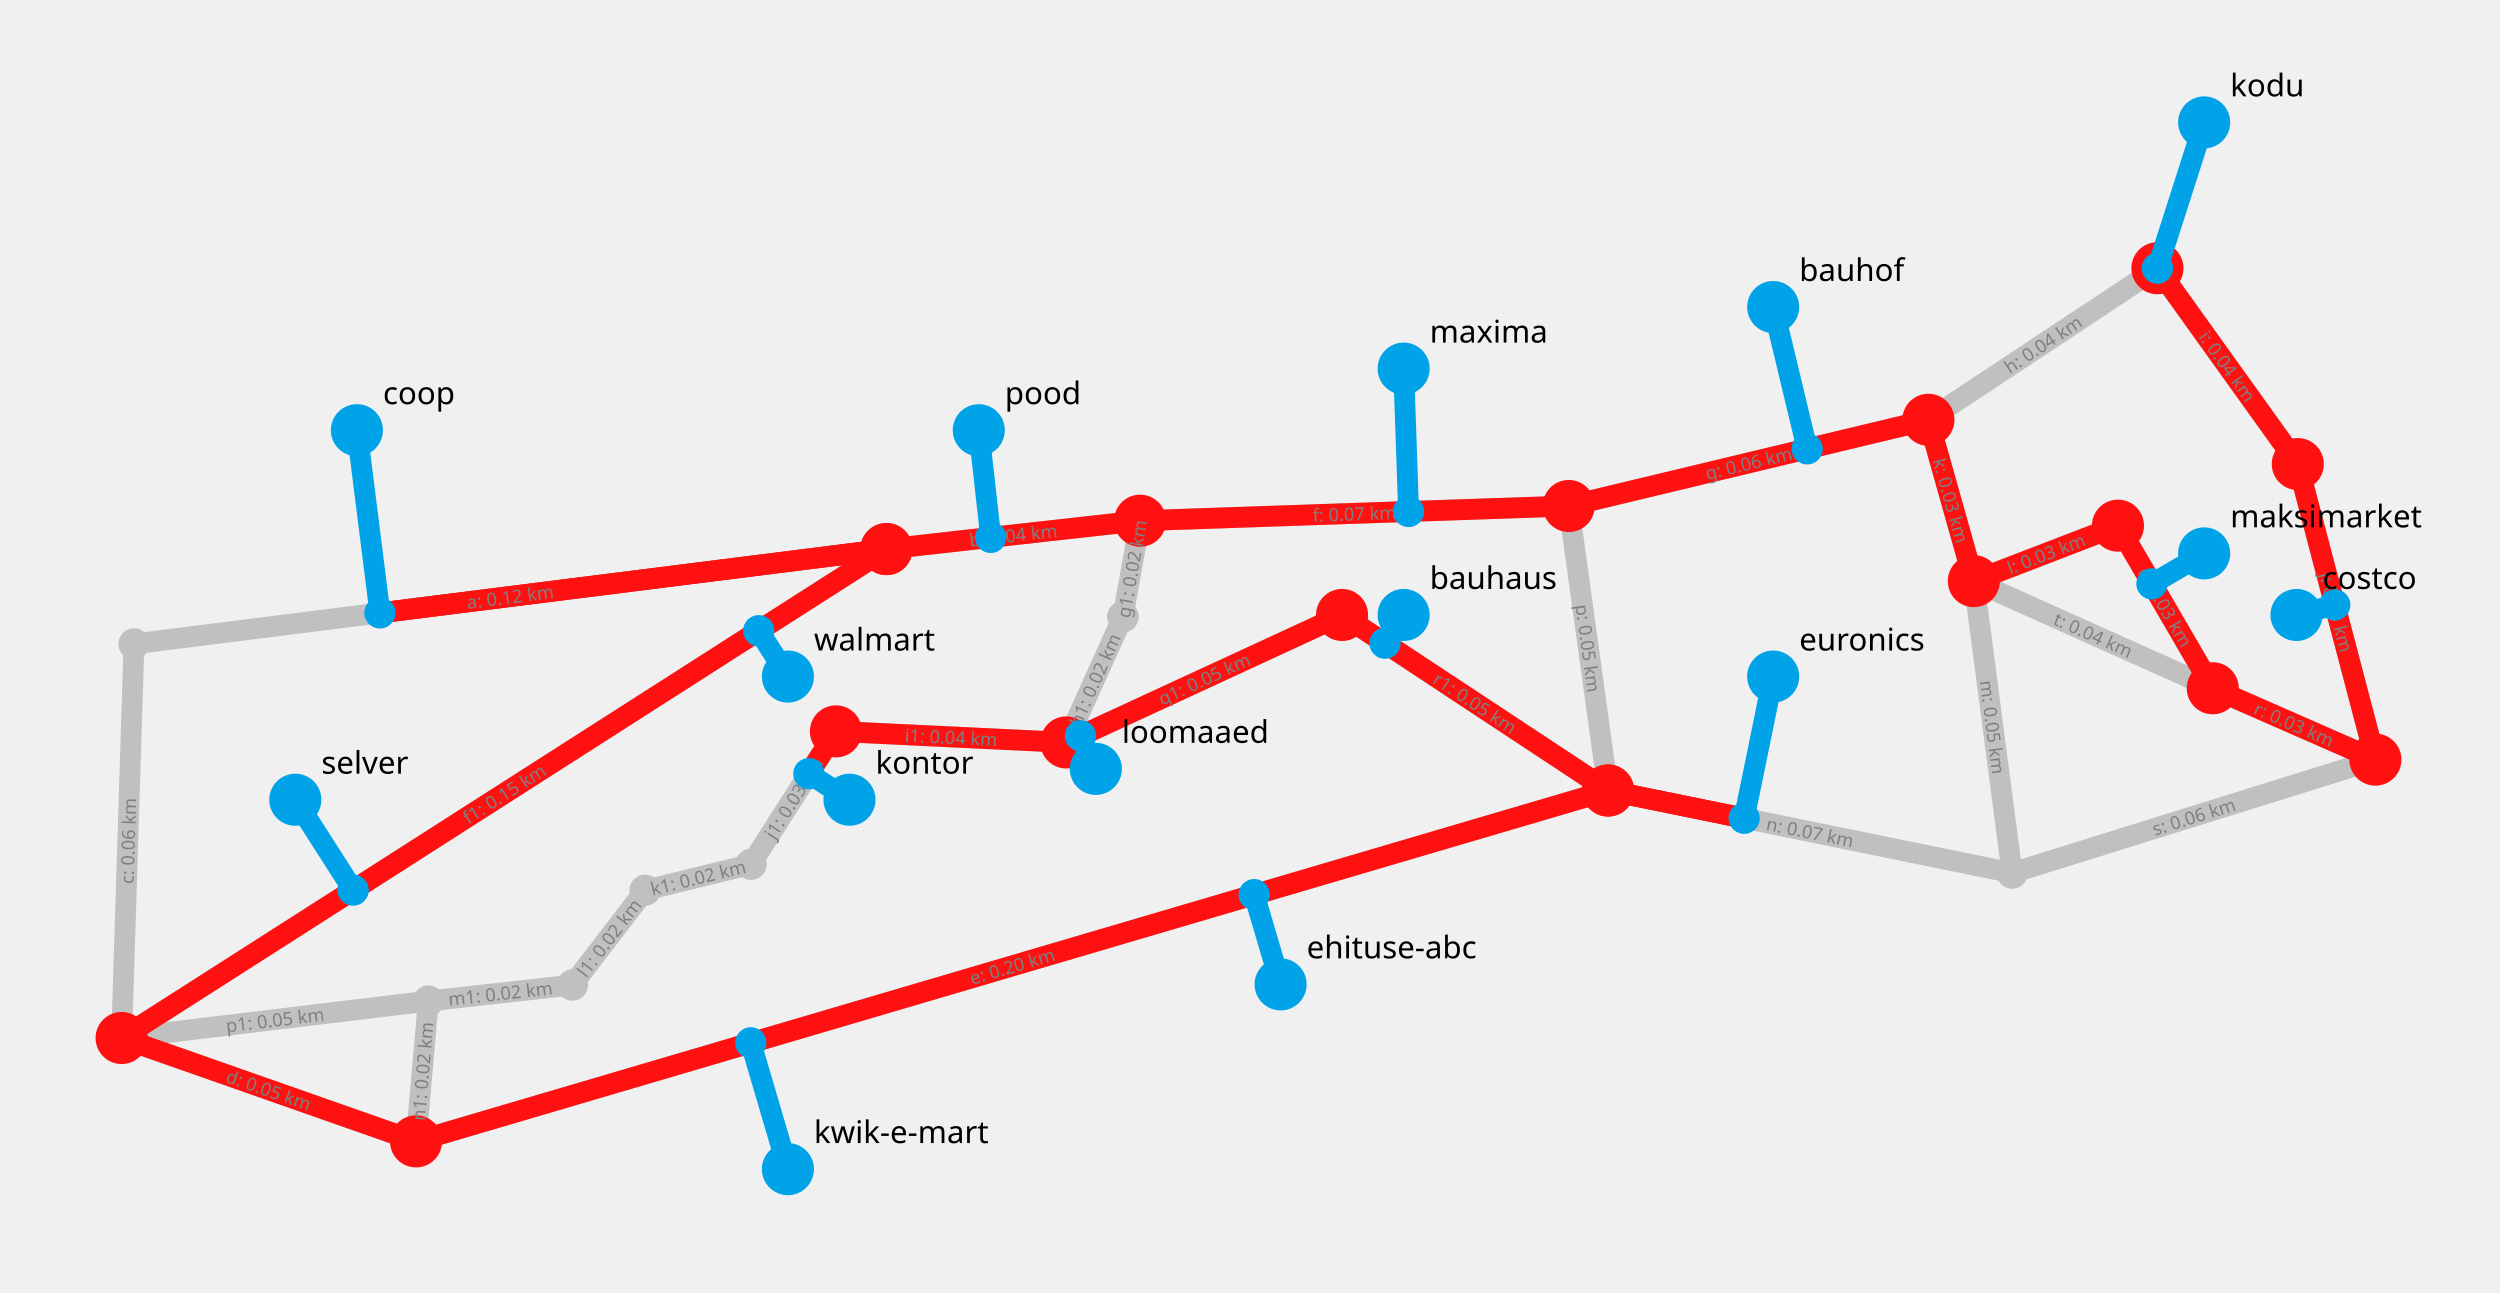
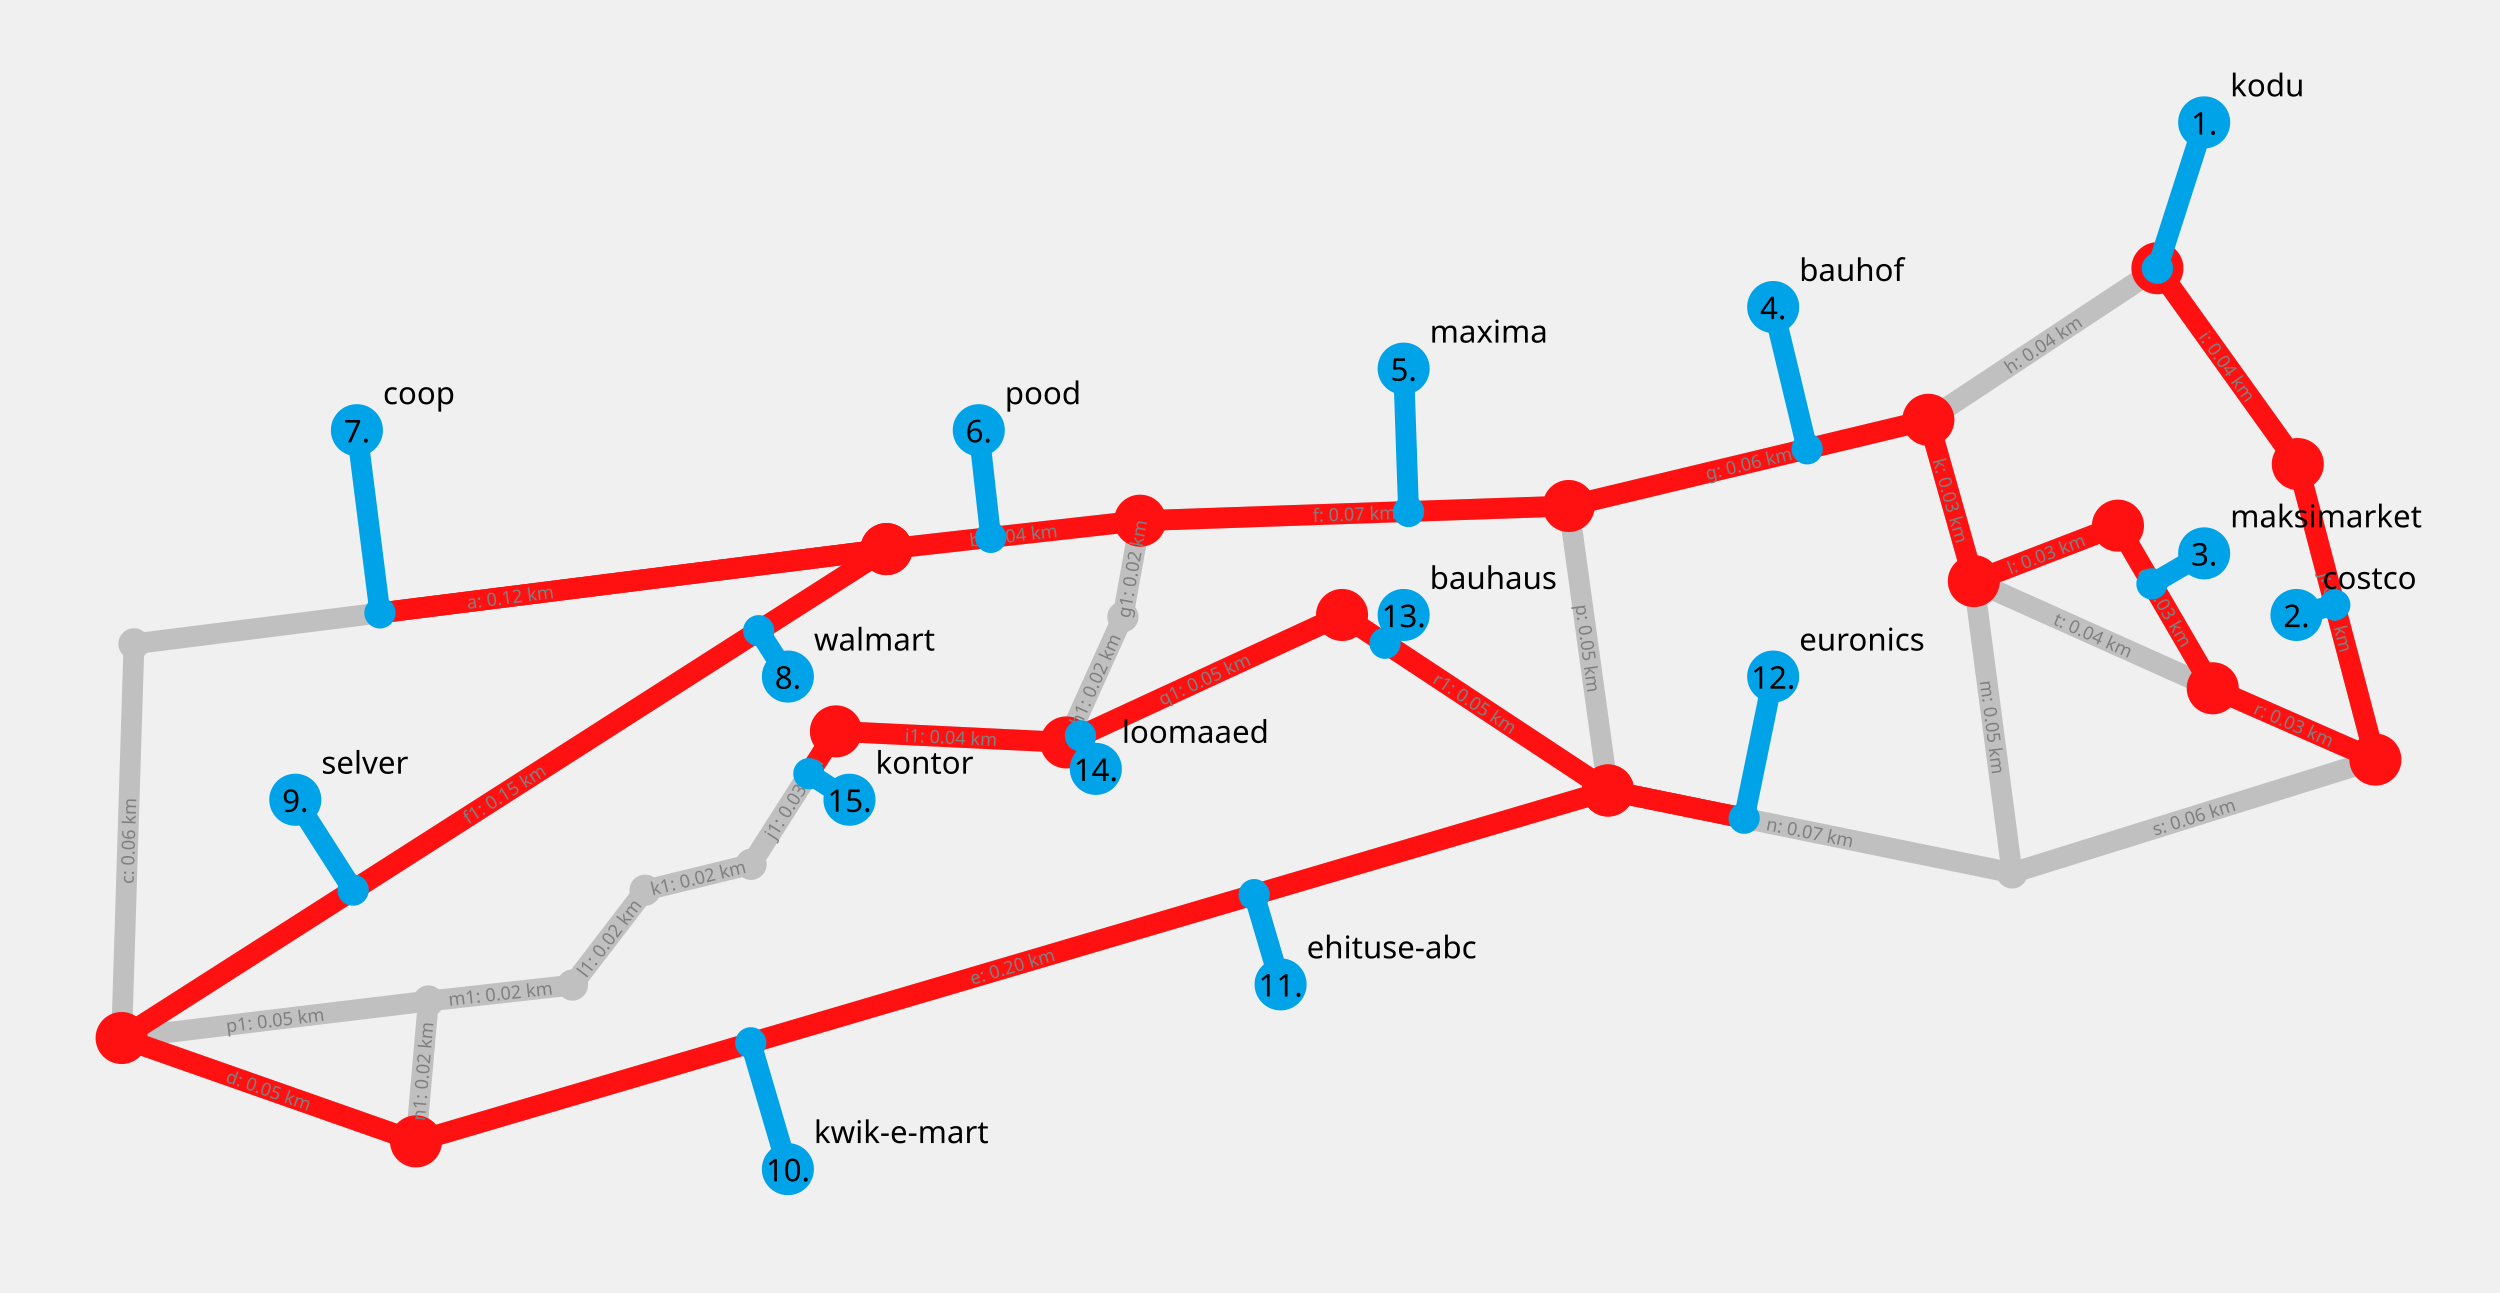
<svg xmlns="http://www.w3.org/2000/svg" version="1.1" width="1920" height="993" viewBox="-747 -425 1920 993" font-family="Hermit">
  <rect x="-747" y="-425" width="100%" height="100%" fill="rgb(240, 240, 240)" />
  <line x1="128.6" y1="-25.1" x2="457.8" y2="-36.4" style="stroke:rgb(192, 192, 192);stroke-width:16" />
  <circle cx="128.6" cy="-25.1" r="12" fill="rgb(192, 192, 192)" />
  <circle cx="457.8" cy="-36.4" r="12" fill="rgb(192, 192, 192)" />
  <line x1="457.8" y1="-36.4" x2="734.0" y2="-102.6" style="stroke:rgb(192, 192, 192);stroke-width:16" />
  <circle cx="734.0" cy="-102.6" r="12" fill="rgb(192, 192, 192)" />
  <line x1="734.0" y1="-102.6" x2="909.9" y2="-219.0" style="stroke:rgb(192, 192, 192);stroke-width:16" />
  <circle cx="909.9" cy="-219.0" r="12" fill="rgb(192, 192, 192)" />
  <line x1="909.9" y1="-219.0" x2="1017.7" y2="-68.6" style="stroke:rgb(192, 192, 192);stroke-width:16" />
  <circle cx="1017.7" cy="-68.6" r="12" fill="rgb(192, 192, 192)" />
  <line x1="1017.7" y1="-68.6" x2="1077.3" y2="158.4" style="stroke:rgb(192, 192, 192);stroke-width:16" />
  <circle cx="1077.3" cy="158.4" r="12" fill="rgb(192, 192, 192)" />
  <line x1="734.0" y1="-102.6" x2="768.9" y2="21.3" style="stroke:rgb(192, 192, 192);stroke-width:16" />
  <circle cx="768.9" cy="21.3" r="12" fill="rgb(192, 192, 192)" />
  <line x1="768.9" y1="21.3" x2="879.6" y2="-21.3" style="stroke:rgb(192, 192, 192);stroke-width:16" />
  <circle cx="879.6" cy="-21.3" r="12" fill="rgb(192, 192, 192)" />
  <line x1="768.9" y1="21.3" x2="798.3" y2="245.4" style="stroke:rgb(192, 192, 192);stroke-width:16" />
  <circle cx="798.3" cy="245.4" r="12" fill="rgb(192, 192, 192)" />
  <line x1="798.3" y1="245.4" x2="488.0" y2="182.1" style="stroke:rgb(192, 192, 192);stroke-width:16" />
  <circle cx="488.0" cy="182.1" r="12" fill="rgb(192, 192, 192)" />
  <line x1="488.0" y1="182.1" x2="457.8" y2="-36.4" style="stroke:rgb(192, 192, 192);stroke-width:16" />
-   <circle cx="457.8" cy="-36.4" r="12" fill="rgb(192, 192, 192)" />
  <line x1="879.6" y1="-21.3" x2="952.4" y2="103.6" style="stroke:rgb(192, 192, 192);stroke-width:16" />
  <circle cx="952.4" cy="103.6" r="12" fill="rgb(192, 192, 192)" />
  <line x1="952.4" y1="103.6" x2="1077.3" y2="158.4" style="stroke:rgb(192, 192, 192);stroke-width:16" />
-   <circle cx="1077.3" cy="158.4" r="12" fill="rgb(192, 192, 192)" />
  <line x1="1077.3" y1="158.4" x2="798.3" y2="245.4" style="stroke:rgb(192, 192, 192);stroke-width:16" />
-   <circle cx="798.3" cy="245.4" r="12" fill="rgb(192, 192, 192)" />
  <line x1="952.4" y1="103.6" x2="768.9" y2="21.3" style="stroke:rgb(192, 192, 192);stroke-width:16" />
-   <circle cx="768.9" cy="21.3" r="12" fill="rgb(192, 192, 192)" />
  <line x1="-644.1" y1="69.5" x2="-66.2" y2="-3.3" style="stroke:rgb(192, 192, 192);stroke-width:16" />
+   <circle cx="-644.1" cy="69.5" r="12" fill="rgb(192, 192, 192)" />
  <circle cx="-66.2" cy="-3.3" r="12" fill="rgb(192, 192, 192)" />
  <line x1="-66.2" y1="-3.3" x2="128.6" y2="-25.1" style="stroke:rgb(192, 192, 192);stroke-width:16" />
-   <circle cx="128.6" cy="-25.1" r="12" fill="rgb(192, 192, 192)" />
  <line x1="-653.6" y1="372.2" x2="-644.1" y2="69.5" style="stroke:rgb(192, 192, 192);stroke-width:16" />
-   <circle cx="-644.1" cy="69.5" r="12" fill="rgb(192, 192, 192)" />
+   <circle cx="-653.6" cy="372.2" r="12" fill="rgb(192, 192, 192)" />
  <line x1="-653.6" y1="372.2" x2="-427.5" y2="451.6" style="stroke:rgb(192, 192, 192);stroke-width:16" />
  <circle cx="-427.5" cy="451.6" r="12" fill="rgb(192, 192, 192)" />
  <line x1="-427.5" y1="451.6" x2="488.0" y2="182.1" style="stroke:rgb(192, 192, 192);stroke-width:16" />
-   <circle cx="488.0" cy="182.1" r="12" fill="rgb(192, 192, 192)" />
  <line x1="-66.2" y1="-3.3" x2="-653.6" y2="372.2" style="stroke:rgb(192, 192, 192);stroke-width:16" />
-   <circle cx="-653.6" cy="372.2" r="12" fill="rgb(192, 192, 192)" />
  <line x1="128.6" y1="-25.1" x2="115.4" y2="48.7" style="stroke:rgb(192, 192, 192);stroke-width:16" />
  <circle cx="115.4" cy="48.7" r="12" fill="rgb(192, 192, 192)" />
  <line x1="71.9" y1="145.2" x2="115.4" y2="48.7" style="stroke:rgb(192, 192, 192);stroke-width:16" />
-   <circle cx="115.4" cy="48.7" r="12" fill="rgb(192, 192, 192)" />
+   <circle cx="71.9" cy="145.2" r="12" fill="rgb(192, 192, 192)" />
  <line x1="-105.0" y1="136.7" x2="71.9" y2="145.2" style="stroke:rgb(192, 192, 192);stroke-width:16" />
-   <circle cx="71.9" cy="145.2" r="12" fill="rgb(192, 192, 192)" />
+   <circle cx="-105.0" cy="136.7" r="12" fill="rgb(192, 192, 192)" />
  <line x1="-105.0" y1="136.7" x2="-170.2" y2="238.8" style="stroke:rgb(192, 192, 192);stroke-width:16" />
  <circle cx="-170.2" cy="238.8" r="12" fill="rgb(192, 192, 192)" />
  <line x1="-170.2" y1="238.8" x2="-251.6" y2="258.7" style="stroke:rgb(192, 192, 192);stroke-width:16" />
  <circle cx="-251.6" cy="258.7" r="12" fill="rgb(192, 192, 192)" />
  <line x1="-251.6" y1="258.7" x2="-307.4" y2="331.5" style="stroke:rgb(192, 192, 192);stroke-width:16" />
  <circle cx="-307.4" cy="331.5" r="12" fill="rgb(192, 192, 192)" />
  <line x1="-307.4" y1="331.5" x2="-418.0" y2="343.8" style="stroke:rgb(192, 192, 192);stroke-width:16" />
  <circle cx="-418.0" cy="343.8" r="12" fill="rgb(192, 192, 192)" />
  <line x1="-418.0" y1="343.8" x2="-427.5" y2="451.6" style="stroke:rgb(192, 192, 192);stroke-width:16" />
-   <circle cx="-427.5" cy="451.6" r="12" fill="rgb(192, 192, 192)" />
  <line x1="-418.0" y1="343.8" x2="-653.6" y2="372.2" style="stroke:rgb(192, 192, 192);stroke-width:16" />
-   <circle cx="-653.6" cy="372.2" r="12" fill="rgb(192, 192, 192)" />
  <line x1="71.9" y1="145.2" x2="283.7" y2="47.3" style="stroke:rgb(192, 192, 192);stroke-width:16" />
  <circle cx="283.7" cy="47.3" r="12" fill="rgb(192, 192, 192)" />
  <line x1="283.7" y1="47.3" x2="488.0" y2="182.1" style="stroke:rgb(192, 192, 192);stroke-width:16" />
-   <circle cx="488.0" cy="182.1" r="12" fill="rgb(192, 192, 192)" />
  <line x1="909.9" y1="-219.0" x2="909.9" y2="-219.0" style="stroke:rgb(255, 17, 17);stroke-width:16" />
  <circle cx="909.9" cy="-219.0" r="20" fill="rgb(255, 17, 17)" />
  <line x1="909.9" y1="-219.0" x2="1017.7" y2="-68.6" style="stroke:rgb(255, 17, 17);stroke-width:16" />
  <circle cx="1017.7" cy="-68.6" r="20" fill="rgb(255, 17, 17)" />
  <line x1="1017.7" y1="-68.6" x2="1046.1" y2="39.6" style="stroke:rgb(255, 17, 17);stroke-width:16" />
  <line x1="1046.1" y1="39.6" x2="1077.3" y2="158.4" style="stroke:rgb(255, 17, 17);stroke-width:16" />
  <circle cx="1077.3" cy="158.4" r="20" fill="rgb(255, 17, 17)" />
  <line x1="1077.3" y1="158.4" x2="952.4" y2="103.6" style="stroke:rgb(255, 17, 17);stroke-width:16" />
  <circle cx="952.4" cy="103.6" r="20" fill="rgb(255, 17, 17)" />
  <line x1="952.4" y1="103.6" x2="905.7" y2="23.4" style="stroke:rgb(255, 17, 17);stroke-width:16" />
  <line x1="905.7" y1="23.4" x2="879.6" y2="-21.3" style="stroke:rgb(255, 17, 17);stroke-width:16" />
  <circle cx="879.6" cy="-21.3" r="20" fill="rgb(255, 17, 17)" />
  <line x1="879.6" y1="-21.3" x2="768.9" y2="21.3" style="stroke:rgb(255, 17, 17);stroke-width:16" />
  <circle cx="768.9" cy="21.3" r="20" fill="rgb(255, 17, 17)" />
  <line x1="768.9" y1="21.3" x2="734.0" y2="-102.6" style="stroke:rgb(255, 17, 17);stroke-width:16" />
  <circle cx="734.0" cy="-102.6" r="20" fill="rgb(255, 17, 17)" />
  <line x1="734.0" y1="-102.6" x2="640.9" y2="-80.3" style="stroke:rgb(255, 17, 17);stroke-width:16" />
  <line x1="640.9" y1="-80.3" x2="457.8" y2="-36.4" style="stroke:rgb(255, 17, 17);stroke-width:16" />
  <circle cx="457.8" cy="-36.4" r="20" fill="rgb(255, 17, 17)" />
  <line x1="457.8" y1="-36.4" x2="334.8" y2="-32.2" style="stroke:rgb(255, 17, 17);stroke-width:16" />
  <line x1="334.8" y1="-32.2" x2="128.6" y2="-25.1" style="stroke:rgb(255, 17, 17);stroke-width:16" />
  <circle cx="128.6" cy="-25.1" r="20" fill="rgb(255, 17, 17)" />
  <line x1="128.6" y1="-25.1" x2="13.9" y2="-12.3" style="stroke:rgb(255, 17, 17);stroke-width:16" />
  <line x1="13.9" y1="-12.3" x2="-66.2" y2="-3.3" style="stroke:rgb(255, 17, 17);stroke-width:16" />
  <circle cx="-66.2" cy="-3.3" r="20" fill="rgb(255, 17, 17)" />
  <line x1="-66.2" y1="-3.3" x2="-455.2" y2="45.7" style="stroke:rgb(255, 17, 17);stroke-width:16" />
  <line x1="-455.2" y1="45.7" x2="-66.2" y2="-3.3" style="stroke:rgb(255, 17, 17);stroke-width:16" />
  <circle cx="-66.2" cy="-3.3" r="20" fill="rgb(255, 17, 17)" />
  <line x1="-66.2" y1="-3.3" x2="-164.3" y2="59.4" style="stroke:rgb(255, 17, 17);stroke-width:16" />
  <line x1="-164.3" y1="59.4" x2="-475.8" y2="258.6" style="stroke:rgb(255, 17, 17);stroke-width:16" />
  <line x1="-475.8" y1="258.6" x2="-653.6" y2="372.2" style="stroke:rgb(255, 17, 17);stroke-width:16" />
  <circle cx="-653.6" cy="372.2" r="20" fill="rgb(255, 17, 17)" />
  <line x1="-653.6" y1="372.2" x2="-427.5" y2="451.6" style="stroke:rgb(255, 17, 17);stroke-width:16" />
  <circle cx="-427.5" cy="451.6" r="20" fill="rgb(255, 17, 17)" />
  <line x1="-427.5" y1="451.6" x2="-170.4" y2="375.9" style="stroke:rgb(255, 17, 17);stroke-width:16" />
  <line x1="-170.4" y1="375.9" x2="216.2" y2="262.1" style="stroke:rgb(255, 17, 17);stroke-width:16" />
  <line x1="216.2" y1="262.1" x2="488.0" y2="182.1" style="stroke:rgb(255, 17, 17);stroke-width:16" />
  <circle cx="488.0" cy="182.1" r="20" fill="rgb(255, 17, 17)" />
  <line x1="488.0" y1="182.1" x2="592.5" y2="203.4" style="stroke:rgb(255, 17, 17);stroke-width:16" />
  <line x1="592.5" y1="203.4" x2="488.0" y2="182.1" style="stroke:rgb(255, 17, 17);stroke-width:16" />
  <circle cx="488.0" cy="182.1" r="20" fill="rgb(255, 17, 17)" />
  <line x1="488.0" y1="182.1" x2="316.7" y2="69.0" style="stroke:rgb(255, 17, 17);stroke-width:16" />
  <line x1="316.7" y1="69.0" x2="283.7" y2="47.3" style="stroke:rgb(255, 17, 17);stroke-width:16" />
  <circle cx="283.7" cy="47.3" r="20" fill="rgb(255, 17, 17)" />
  <line x1="283.7" y1="47.3" x2="82.8" y2="140.1" style="stroke:rgb(255, 17, 17);stroke-width:16" />
  <line x1="82.8" y1="140.1" x2="71.9" y2="145.2" style="stroke:rgb(255, 17, 17);stroke-width:16" />
  <circle cx="71.9" cy="145.2" r="20" fill="rgb(255, 17, 17)" />
  <line x1="71.9" y1="145.2" x2="-105.0" y2="136.7" style="stroke:rgb(255, 17, 17);stroke-width:16" />
  <circle cx="-105.0" cy="136.7" r="20" fill="rgb(255, 17, 17)" />
  <line x1="-105.0" y1="136.7" x2="-125.8" y2="169.2" style="stroke:rgb(255, 17, 17);stroke-width:16" />
  <text font-size="14" dominant-baseline="central" text-anchor="middle" fill="rgb(127, 127, 127)" transform="translate(293.2, -30.7) rotate(-1.97493)">f: 0.07 km</text>
  <text font-size="14" dominant-baseline="central" text-anchor="middle" fill="rgb(127, 127, 127)" transform="translate(595.9, -69.5) rotate(-13.4809)">g: 0.06 km</text>
  <text font-size="14" dominant-baseline="central" text-anchor="middle" fill="rgb(127, 127, 127)" transform="translate(821.9, -160.8) rotate(-33.4763)">h: 0.04 km</text>
  <text font-size="14" dominant-baseline="central" text-anchor="middle" fill="rgb(127, 127, 127)" transform="translate(963.8, -143.8) rotate(54.3602)">i: 0.04 km</text>
  <text font-size="14" dominant-baseline="central" text-anchor="middle" fill="rgb(127, 127, 127)" transform="translate(1047.5, 44.9) rotate(75.2917)">j: 0.05 km</text>
  <text font-size="14" dominant-baseline="central" text-anchor="middle" fill="rgb(127, 127, 127)" transform="translate(751.4, -40.7) rotate(74.228)">k: 0.03 km</text>
  <text font-size="14" dominant-baseline="central" text-anchor="middle" fill="rgb(127, 127, 127)" transform="translate(824.3, -0.0) rotate(-21.0375)">l: 0.03 km</text>
  <text font-size="14" dominant-baseline="central" text-anchor="middle" fill="rgb(127, 127, 127)" transform="translate(783.6, 133.4) rotate(82.5479)">m: 0.05 km</text>
  <text font-size="14" dominant-baseline="central" text-anchor="middle" fill="rgb(127, 127, 127)" transform="translate(643.2, 213.8) rotate(11.5449)">n: 0.07 km</text>
  <text font-size="14" dominant-baseline="central" text-anchor="middle" fill="rgb(127, 127, 127)" transform="translate(472.9, 72.8) rotate(82.1131)">p: 0.05 km</text>
  <text font-size="14" dominant-baseline="central" text-anchor="middle" fill="rgb(127, 127, 127)" transform="translate(916.0, 41.1) rotate(59.7436)">q: 0.03 km</text>
  <text font-size="14" dominant-baseline="central" text-anchor="middle" fill="rgb(127, 127, 127)" transform="translate(1014.9, 131.0) rotate(23.7204)">r: 0.03 km</text>
  <text font-size="14" dominant-baseline="central" text-anchor="middle" fill="rgb(127, 127, 127)" transform="translate(937.8, 201.9) rotate(-17.3208)">s: 0.06 km</text>
  <text font-size="14" dominant-baseline="central" text-anchor="middle" fill="rgb(127, 127, 127)" transform="translate(860.7, 62.4) rotate(24.154)">t: 0.04 km</text>
  <text font-size="14" dominant-baseline="central" text-anchor="middle" fill="rgb(127, 127, 127)" transform="translate(-355.2, 33.1) rotate(-7.18272)">a: 0.12 km</text>
  <text font-size="14" dominant-baseline="central" text-anchor="middle" fill="rgb(127, 127, 127)" transform="translate(31.2, -14.2) rotate(-6.37072)">b: 0.04 km</text>
  <text font-size="14" dominant-baseline="central" text-anchor="middle" fill="rgb(127, 127, 127)" transform="translate(-648.8, 220.8) rotate(-88.2101)">c: 0.06 km</text>
  <text font-size="14" dominant-baseline="central" text-anchor="middle" fill="rgb(127, 127, 127)" transform="translate(-540.5, 411.9) rotate(19.3648)">d: 0.05 km</text>
  <text font-size="14" dominant-baseline="central" text-anchor="middle" fill="rgb(127, 127, 127)" transform="translate(30.3, 316.8) rotate(-16.4056)">e: 0.20 km</text>
  <text font-size="14" dominant-baseline="central" text-anchor="middle" fill="rgb(127, 127, 127)" transform="translate(-359.9, 184.4) rotate(-32.5904)">f1: 0.15 km</text>
  <text font-size="14" dominant-baseline="central" text-anchor="middle" fill="rgb(127, 127, 127)" transform="translate(122.0, 11.8) rotate(-79.8245)">g1: 0.02 km</text>
  <text font-size="14" dominant-baseline="central" text-anchor="middle" fill="rgb(127, 127, 127)" transform="translate(93.6, 96.9) rotate(-65.7256)">h1: 0.02 km</text>
  <text font-size="14" dominant-baseline="central" text-anchor="middle" fill="rgb(127, 127, 127)" transform="translate(-16.6, 140.9) rotate(2.75543)">i1: 0.04 km</text>
  <text font-size="14" dominant-baseline="central" text-anchor="middle" fill="rgb(127, 127, 127)" transform="translate(-137.6, 187.7) rotate(-57.4259)">j1: 0.03 km</text>
  <text font-size="14" dominant-baseline="central" text-anchor="middle" fill="rgb(127, 127, 127)" transform="translate(-210.9, 248.7) rotate(-13.7223)">k1: 0.02 km</text>
  <text font-size="14" dominant-baseline="central" text-anchor="middle" fill="rgb(127, 127, 127)" transform="translate(-279.5, 295.1) rotate(-52.5394)">l1: 0.02 km</text>
  <text font-size="14" dominant-baseline="central" text-anchor="middle" fill="rgb(127, 127, 127)" transform="translate(-362.7, 337.7) rotate(-6.34019)">m1: 0.02 km</text>
  <text font-size="14" dominant-baseline="central" text-anchor="middle" fill="rgb(127, 127, 127)" transform="translate(-422.8, 397.7) rotate(-84.9869)">n1: 0.02 km</text>
  <text font-size="14" dominant-baseline="central" text-anchor="middle" fill="rgb(127, 127, 127)" transform="translate(-535.8, 358.0) rotate(-6.86999)">p1: 0.05 km</text>
  <text font-size="14" dominant-baseline="central" text-anchor="middle" fill="rgb(127, 127, 127)" transform="translate(177.8, 96.2) rotate(-24.7995)">q1: 0.05 km</text>
  <text font-size="14" dominant-baseline="central" text-anchor="middle" fill="rgb(127, 127, 127)" transform="translate(385.9, 114.7) rotate(33.4137)">r1: 0.05 km</text>
  <line x1="909.9" y1="-219.0" x2="945.8" y2="-331.0" style="stroke:rgb(0, 162, 232);stroke-width:16" />
  <circle cx="909.9" cy="-219.0" r="12" fill="rgb(0, 162, 232)" />
-   <text x="945.8" y="-331.0" font-size="24" dominant-baseline="central" text-anchor="middle" fill="black">1.</text>
  <line x1="1046.1" y1="39.6" x2="1016.7" y2="47.3" style="stroke:rgb(0, 162, 232);stroke-width:16" />
  <circle cx="1046.1" cy="39.6" r="12" fill="rgb(0, 162, 232)" />
-   <text x="1016.7" y="47.3" font-size="24" dominant-baseline="central" text-anchor="middle" fill="black">2.</text>
  <line x1="905.7" y1="23.4" x2="945.8" y2="-0.0" style="stroke:rgb(0, 162, 232);stroke-width:16" />
  <circle cx="905.7" cy="23.4" r="12" fill="rgb(0, 162, 232)" />
-   <text x="945.8" y="-0.0" font-size="24" dominant-baseline="central" text-anchor="middle" fill="black">3.</text>
  <line x1="640.9" y1="-80.3" x2="614.8" y2="-189.2" style="stroke:rgb(0, 162, 232);stroke-width:16" />
  <circle cx="640.9" cy="-80.3" r="12" fill="rgb(0, 162, 232)" />
-   <text x="614.8" y="-189.2" font-size="24" dominant-baseline="central" text-anchor="middle" fill="black">4.</text>
  <line x1="334.8" y1="-32.2" x2="331.0" y2="-141.9" style="stroke:rgb(0, 162, 232);stroke-width:16" />
  <circle cx="334.8" cy="-32.2" r="12" fill="rgb(0, 162, 232)" />
-   <text x="331.0" y="-141.9" font-size="24" dominant-baseline="central" text-anchor="middle" fill="black">5.</text>
  <line x1="13.9" y1="-12.3" x2="4.7" y2="-94.6" style="stroke:rgb(0, 162, 232);stroke-width:16" />
  <circle cx="13.9" cy="-12.3" r="12" fill="rgb(0, 162, 232)" />
-   <text x="4.7" y="-94.6" font-size="24" dominant-baseline="central" text-anchor="middle" fill="black">6.</text>
  <line x1="-455.2" y1="45.7" x2="-472.9" y2="-94.6" style="stroke:rgb(0, 162, 232);stroke-width:16" />
  <circle cx="-455.2" cy="45.7" r="12" fill="rgb(0, 162, 232)" />
-   <text x="-472.9" y="-94.6" font-size="24" dominant-baseline="central" text-anchor="middle" fill="black">7.</text>
  <line x1="-164.3" y1="59.4" x2="-141.9" y2="94.6" style="stroke:rgb(0, 162, 232);stroke-width:16" />
  <circle cx="-164.3" cy="59.4" r="12" fill="rgb(0, 162, 232)" />
-   <text x="-141.9" y="94.6" font-size="24" dominant-baseline="central" text-anchor="middle" fill="black">8.</text>
  <line x1="-475.8" y1="258.6" x2="-520.2" y2="189.2" style="stroke:rgb(0, 162, 232);stroke-width:16" />
  <circle cx="-475.8" cy="258.6" r="12" fill="rgb(0, 162, 232)" />
-   <text x="-520.2" y="189.2" font-size="24" dominant-baseline="central" text-anchor="middle" fill="black">9.</text>
  <line x1="-170.4" y1="375.9" x2="-141.9" y2="472.9" style="stroke:rgb(0, 162, 232);stroke-width:16" />
  <circle cx="-170.4" cy="375.9" r="12" fill="rgb(0, 162, 232)" />
-   <text x="-141.9" y="472.9" font-size="24" dominant-baseline="central" text-anchor="middle" fill="black">10.</text>
  <line x1="216.2" y1="262.1" x2="236.5" y2="331.0" style="stroke:rgb(0, 162, 232);stroke-width:16" />
  <circle cx="216.2" cy="262.1" r="12" fill="rgb(0, 162, 232)" />
-   <text x="236.5" y="331.0" font-size="24" dominant-baseline="central" text-anchor="middle" fill="black">11.</text>
  <line x1="592.5" y1="203.4" x2="614.8" y2="94.6" style="stroke:rgb(0, 162, 232);stroke-width:16" />
  <circle cx="592.5" cy="203.4" r="12" fill="rgb(0, 162, 232)" />
-   <text x="614.8" y="94.6" font-size="24" dominant-baseline="central" text-anchor="middle" fill="black">12.</text>
  <line x1="316.7" y1="69.0" x2="331.0" y2="47.3" style="stroke:rgb(0, 162, 232);stroke-width:16" />
  <circle cx="316.7" cy="69.0" r="12" fill="rgb(0, 162, 232)" />
-   <text x="331.0" y="47.3" font-size="24" dominant-baseline="central" text-anchor="middle" fill="black">13.</text>
  <line x1="82.8" y1="140.1" x2="94.6" y2="165.5" style="stroke:rgb(0, 162, 232);stroke-width:16" />
  <circle cx="82.8" cy="140.1" r="12" fill="rgb(0, 162, 232)" />
-   <text x="94.6" y="165.5" font-size="24" dominant-baseline="central" text-anchor="middle" fill="black">14.</text>
  <line x1="-125.8" y1="169.2" x2="-94.6" y2="189.2" style="stroke:rgb(0, 162, 232);stroke-width:16" />
  <circle cx="-125.8" cy="169.2" r="12" fill="rgb(0, 162, 232)" />
-   <text x="-94.6" y="189.2" font-size="24" dominant-baseline="central" text-anchor="middle" fill="black">15.</text>
  <circle cx="945.8" cy="-331.0" r="20" fill="rgb(0, 162, 232)" />
  <text x="965.8" y="-351.0" font-size="24" text-anchor="start" fill="black">kodu</text>
+   <text x="945.8" y="-331.0" font-size="24" dominant-baseline="central" text-anchor="middle" fill="black">1.</text>
  <circle cx="1016.7" cy="47.3" r="20" fill="rgb(0, 162, 232)" />
  <text x="1036.7" y="27.3" font-size="24" text-anchor="start" fill="black">costco</text>
+   <text x="1016.7" y="47.3" font-size="24" dominant-baseline="central" text-anchor="middle" fill="black">2.</text>
  <circle cx="945.8" cy="-0.0" r="20" fill="rgb(0, 162, 232)" />
  <text x="965.8" y="-20.0" font-size="24" text-anchor="start" fill="black">maksimarket</text>
+   <text x="945.8" y="-0.0" font-size="24" dominant-baseline="central" text-anchor="middle" fill="black">3.</text>
  <circle cx="614.8" cy="-189.2" r="20" fill="rgb(0, 162, 232)" />
  <text x="634.8" y="-209.2" font-size="24" text-anchor="start" fill="black">bauhof</text>
+   <text x="614.8" y="-189.2" font-size="24" dominant-baseline="central" text-anchor="middle" fill="black">4.</text>
  <circle cx="331.0" cy="-141.9" r="20" fill="rgb(0, 162, 232)" />
  <text x="351.0" y="-161.9" font-size="24" text-anchor="start" fill="black">maxima</text>
+   <text x="331.0" y="-141.9" font-size="24" dominant-baseline="central" text-anchor="middle" fill="black">5.</text>
  <circle cx="4.7" cy="-94.6" r="20" fill="rgb(0, 162, 232)" />
  <text x="24.7" y="-114.6" font-size="24" text-anchor="start" fill="black">pood</text>
+   <text x="4.7" y="-94.6" font-size="24" dominant-baseline="central" text-anchor="middle" fill="black">6.</text>
  <circle cx="-472.9" cy="-94.6" r="20" fill="rgb(0, 162, 232)" />
  <text x="-452.9" y="-114.6" font-size="24" text-anchor="start" fill="black">coop</text>
+   <text x="-472.9" y="-94.6" font-size="24" dominant-baseline="central" text-anchor="middle" fill="black">7.</text>
  <circle cx="-141.9" cy="94.6" r="20" fill="rgb(0, 162, 232)" />
  <text x="-121.9" y="74.6" font-size="24" text-anchor="start" fill="black">walmart</text>
+   <text x="-141.9" y="94.6" font-size="24" dominant-baseline="central" text-anchor="middle" fill="black">8.</text>
  <circle cx="-520.2" cy="189.2" r="20" fill="rgb(0, 162, 232)" />
  <text x="-500.2" y="169.2" font-size="24" text-anchor="start" fill="black">selver</text>
+   <text x="-520.2" y="189.2" font-size="24" dominant-baseline="central" text-anchor="middle" fill="black">9.</text>
  <circle cx="-141.9" cy="472.9" r="20" fill="rgb(0, 162, 232)" />
  <text x="-121.9" y="452.9" font-size="24" text-anchor="start" fill="black">kwik-e-mart</text>
+   <text x="-141.9" y="472.9" font-size="24" dominant-baseline="central" text-anchor="middle" fill="black">10.</text>
  <circle cx="236.5" cy="331.0" r="20" fill="rgb(0, 162, 232)" />
  <text x="256.5" y="311.0" font-size="24" text-anchor="start" fill="black">ehituse-abc</text>
+   <text x="236.5" y="331.0" font-size="24" dominant-baseline="central" text-anchor="middle" fill="black">11.</text>
  <circle cx="614.8" cy="94.6" r="20" fill="rgb(0, 162, 232)" />
  <text x="634.8" y="74.6" font-size="24" text-anchor="start" fill="black">euronics</text>
+   <text x="614.8" y="94.6" font-size="24" dominant-baseline="central" text-anchor="middle" fill="black">12.</text>
  <circle cx="331.0" cy="47.3" r="20" fill="rgb(0, 162, 232)" />
  <text x="351.0" y="27.3" font-size="24" text-anchor="start" fill="black">bauhaus</text>
+   <text x="331.0" y="47.3" font-size="24" dominant-baseline="central" text-anchor="middle" fill="black">13.</text>
  <circle cx="94.6" cy="165.5" r="20" fill="rgb(0, 162, 232)" />
  <text x="114.6" y="145.5" font-size="24" text-anchor="start" fill="black">loomaaed</text>
+   <text x="94.6" y="165.5" font-size="24" dominant-baseline="central" text-anchor="middle" fill="black">14.</text>
  <circle cx="-94.6" cy="189.2" r="20" fill="rgb(0, 162, 232)" />
  <text x="-74.6" y="169.2" font-size="24" text-anchor="start" fill="black">kontor</text>
+   <text x="-94.6" y="189.2" font-size="24" dominant-baseline="central" text-anchor="middle" fill="black">15.</text>
</svg>
